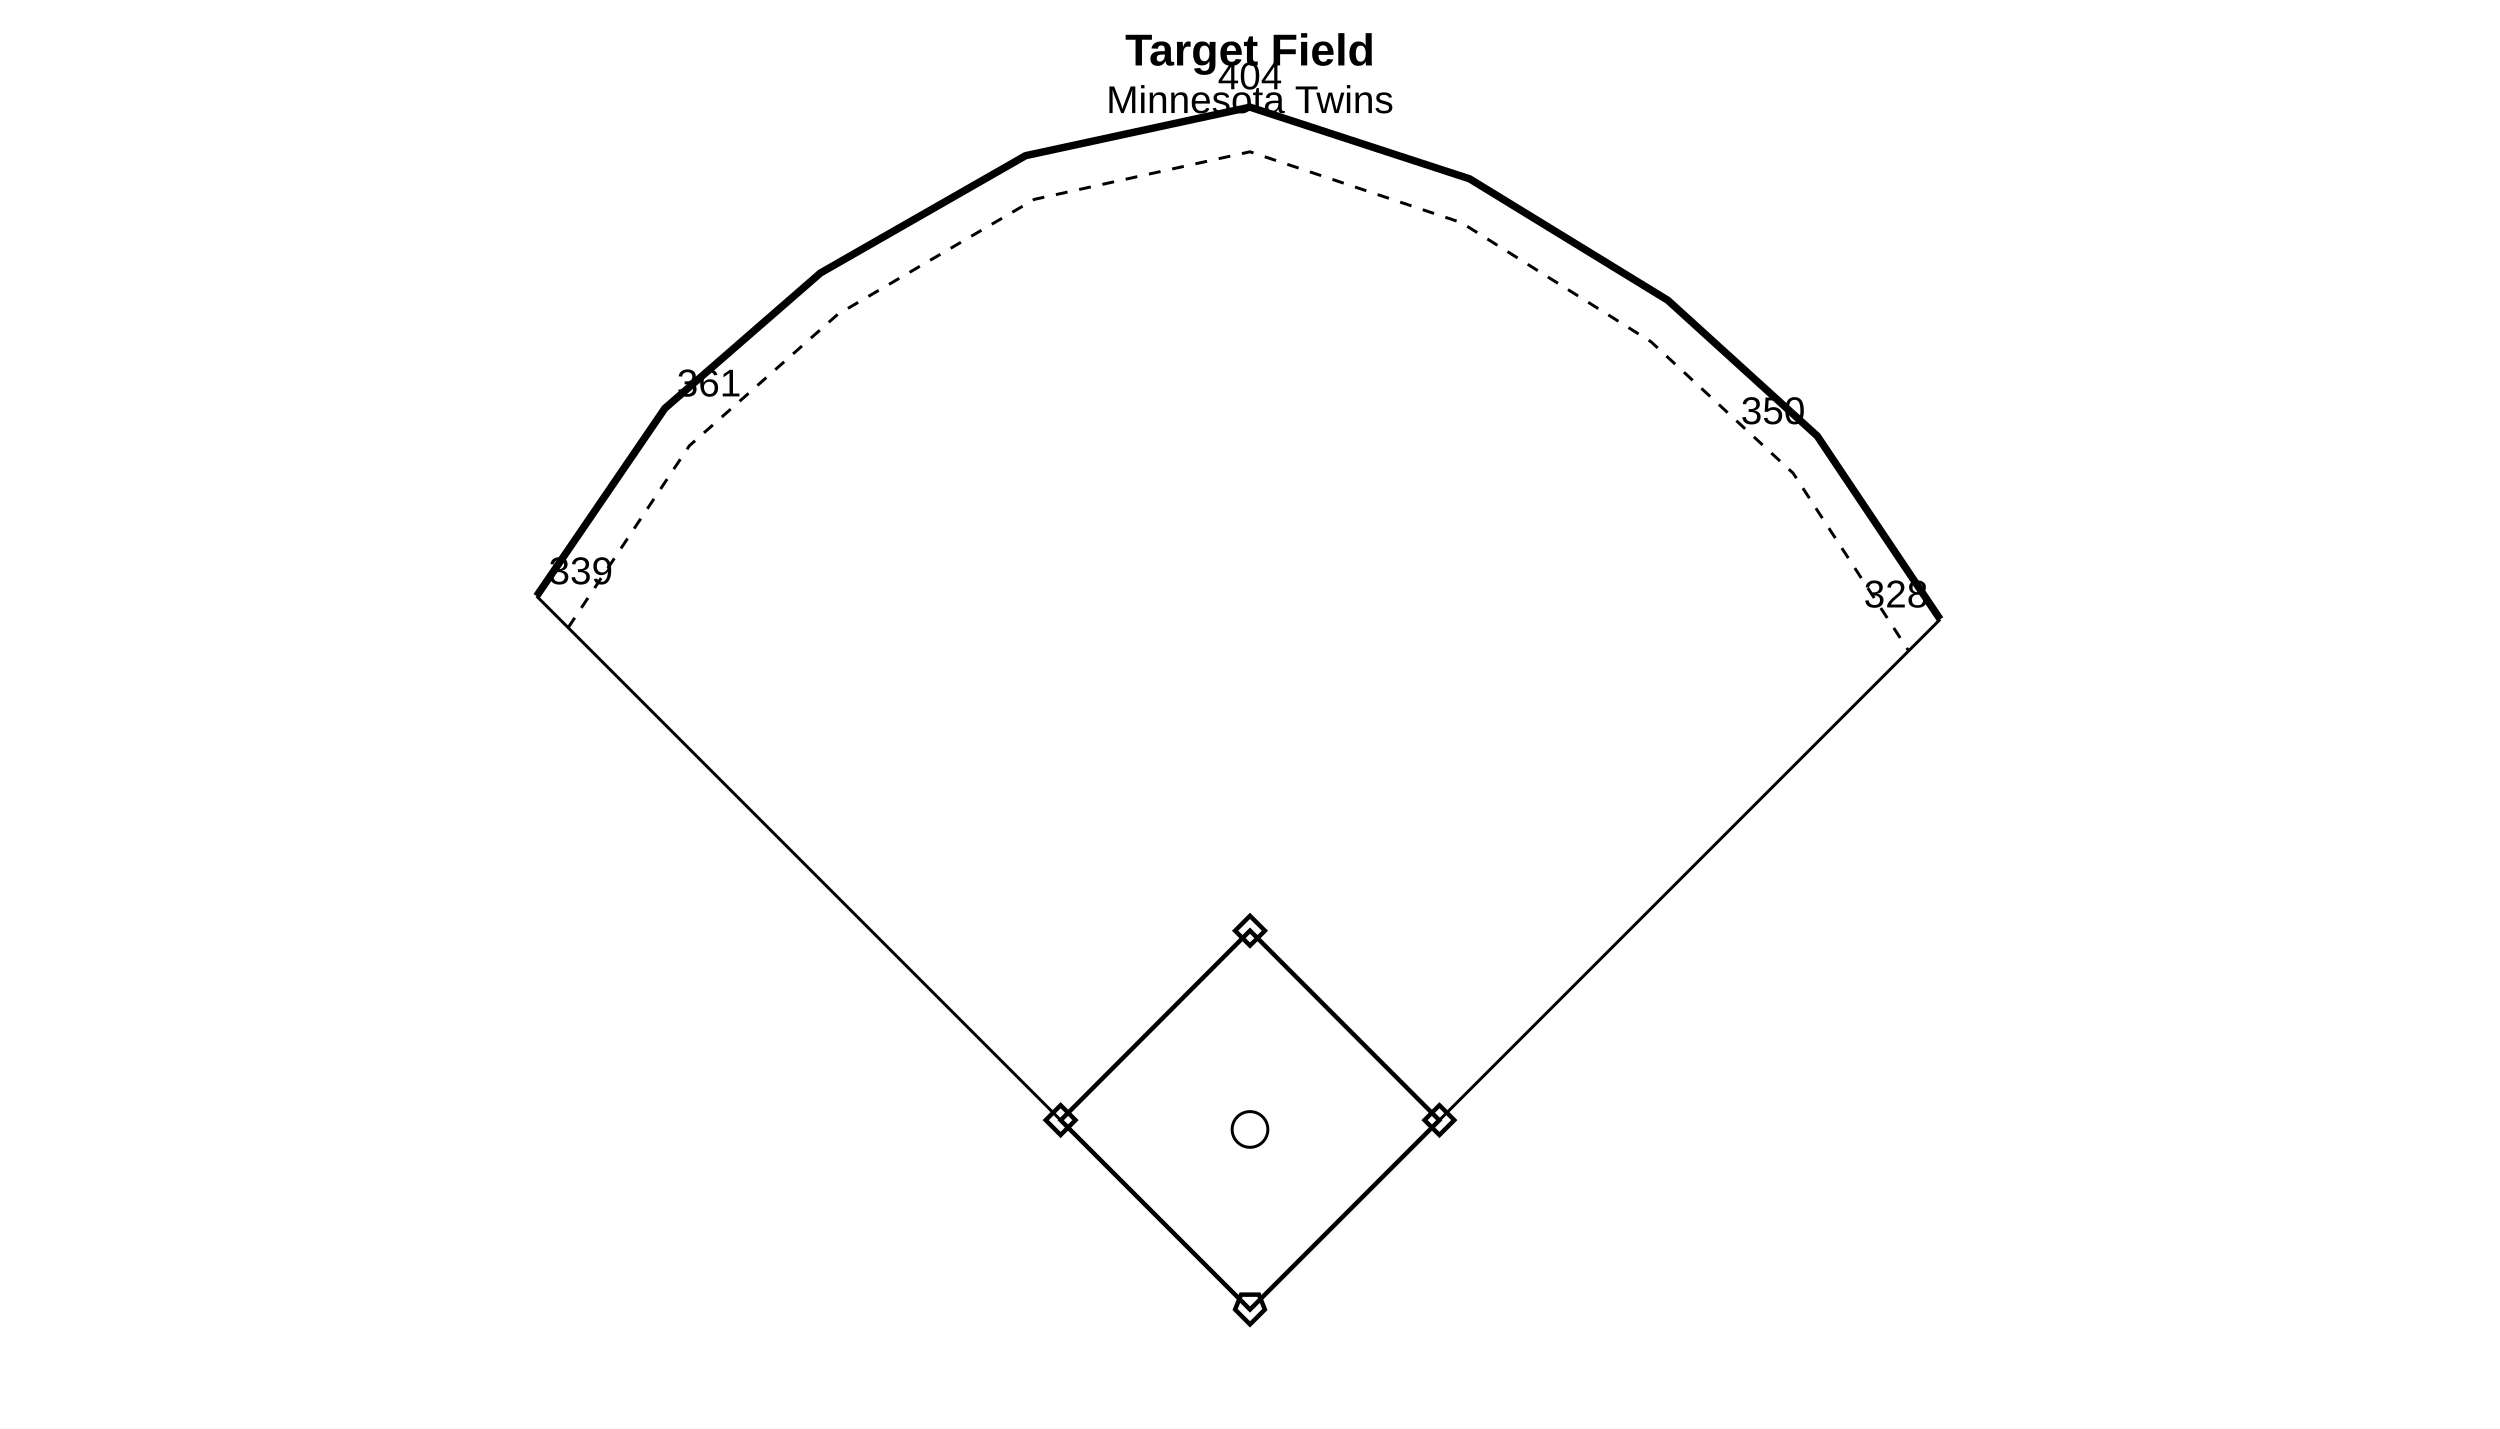
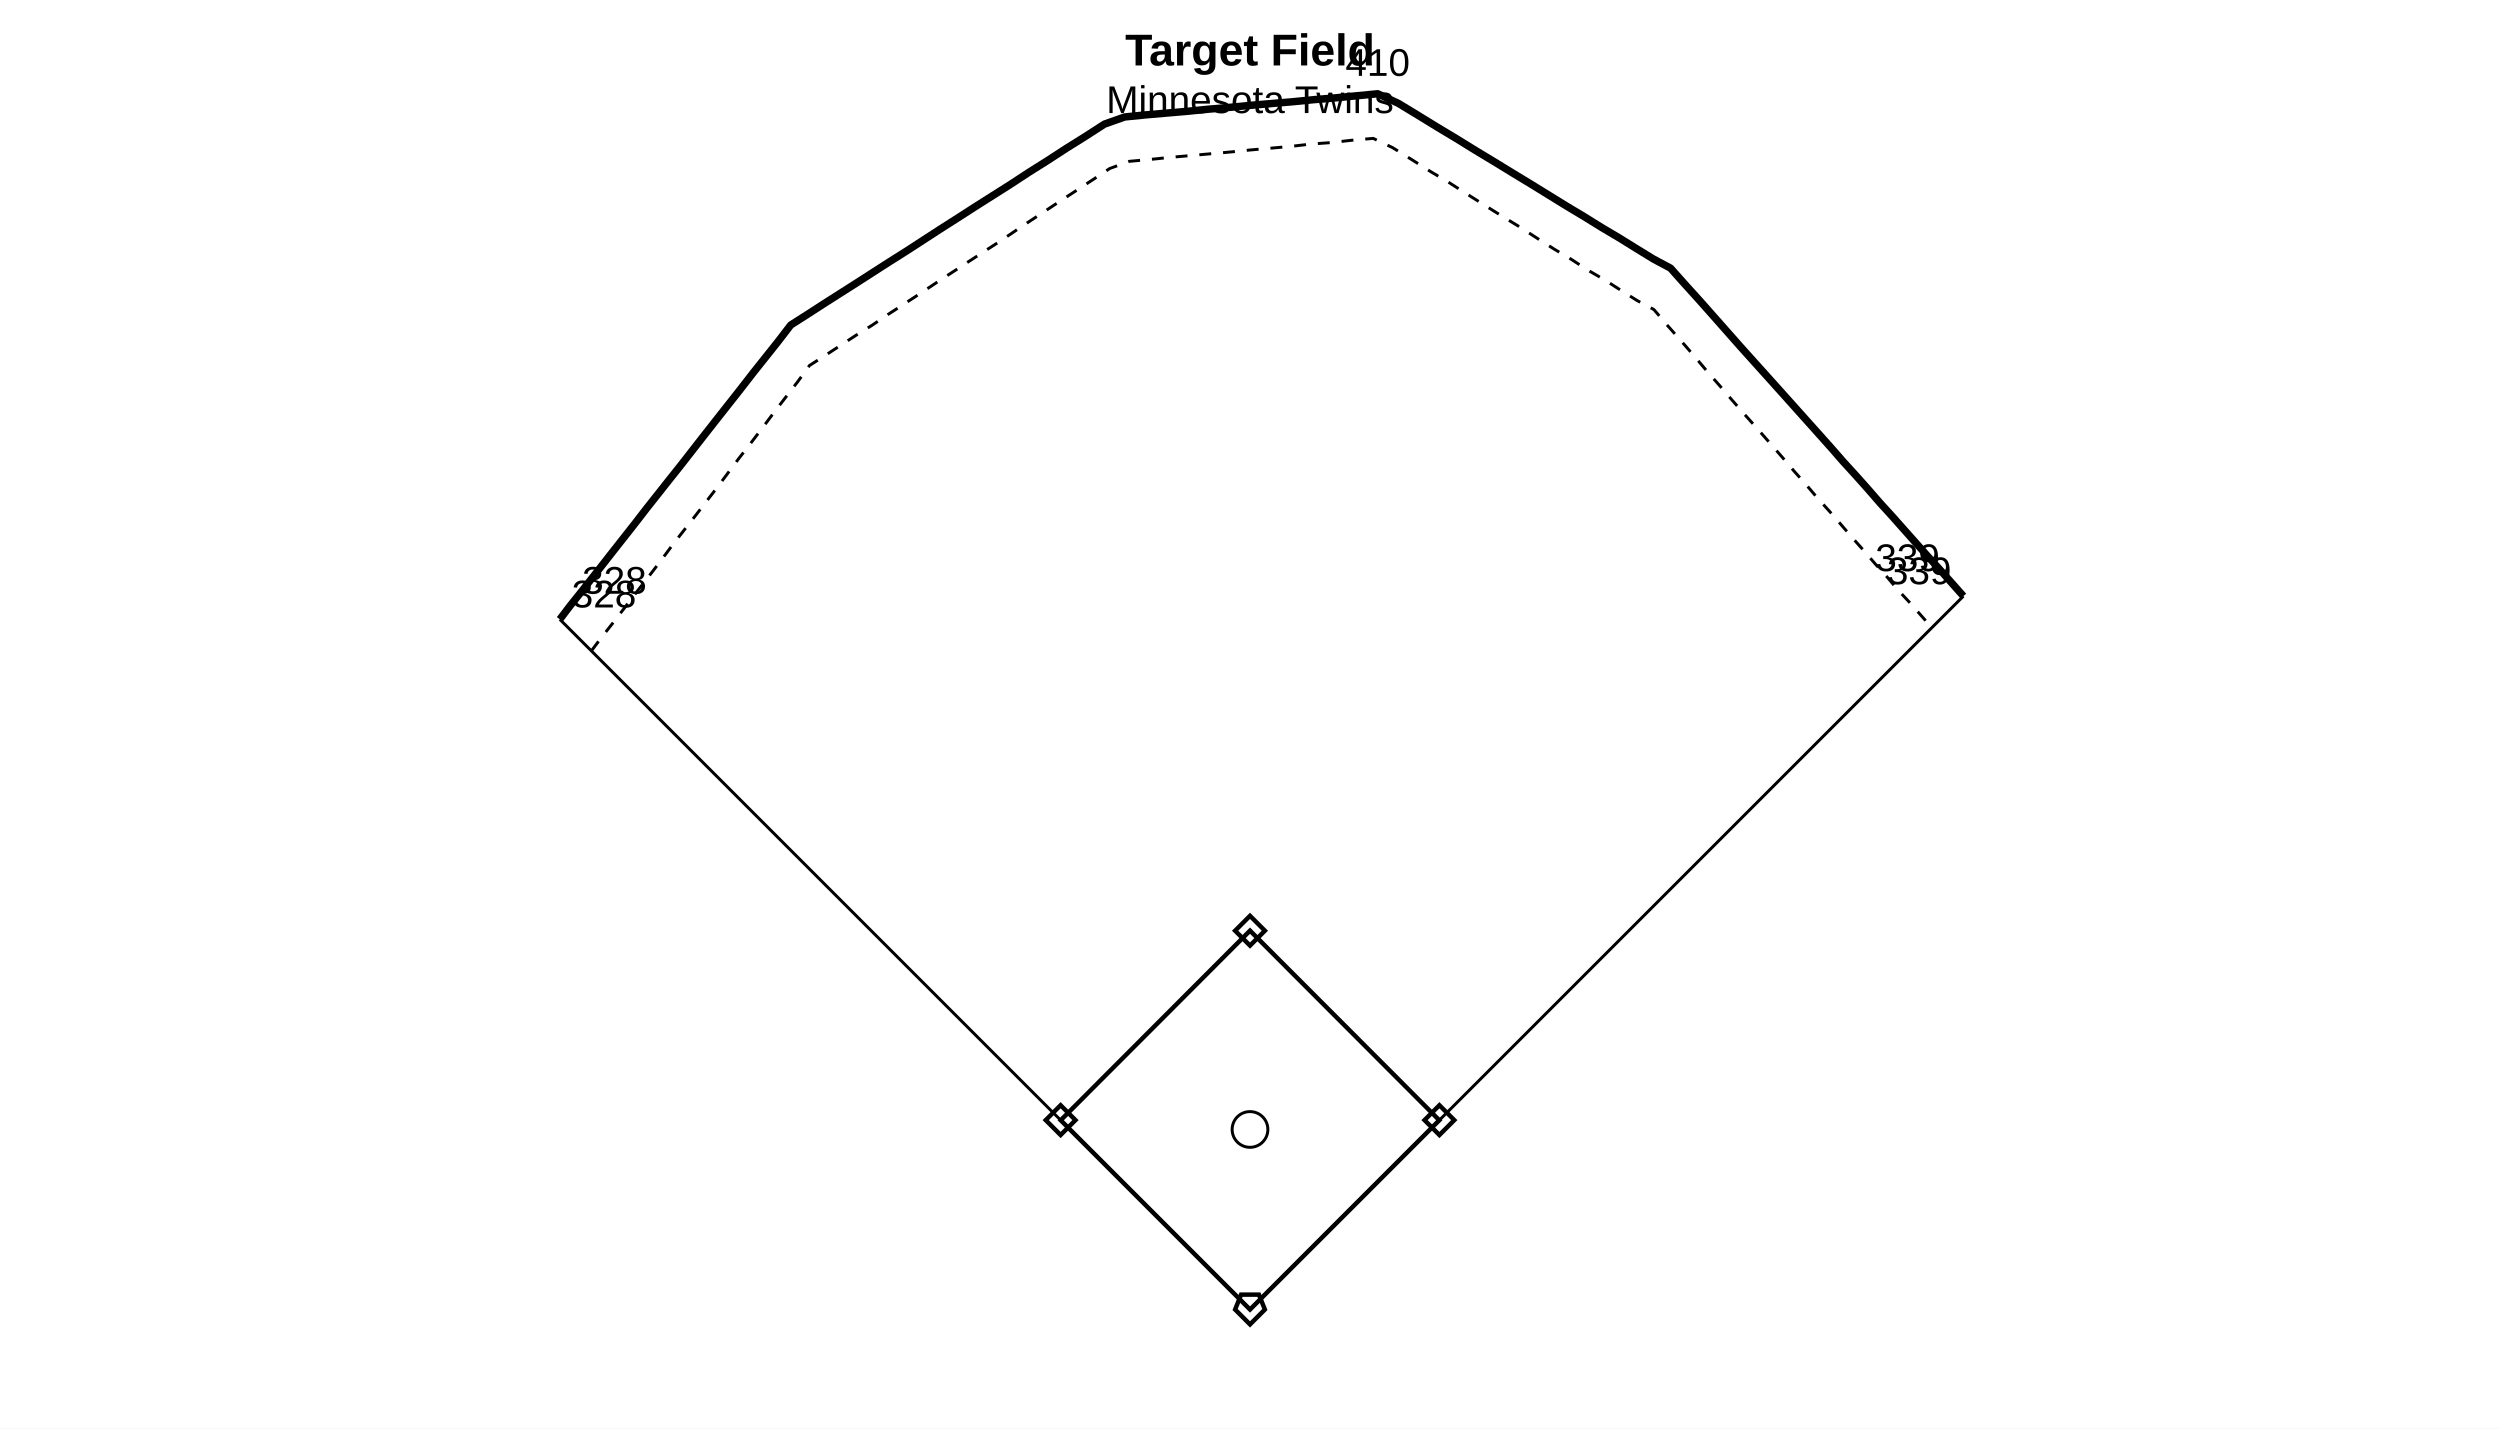
<svg xmlns="http://www.w3.org/2000/svg" width="840" height="480" viewBox="0 0 840 480">
  <rect x="0" y="0" width="840" height="480" fill="white" />
-   <line x1="420.0" y1="440.0" x2="180.3" y2="200.3" stroke="black" stroke-width="1" />
-   <line x1="420.0" y1="440.0" x2="651.9" y2="208.1" stroke="black" stroke-width="1" />
-   <polyline points="190.9,210.9 231.6,149.8 281.5,105.6 347.5,67.0 420.0,51.0 491.0,74.8 554.7,114.8 602.5,159.0 641.3,218.7" fill="none" stroke="black" stroke-width="1" stroke-dasharray="4 4" />
-   <polyline points="180.3,200.3 223.4,137.2 275.7,91.7 344.6,52.3 420.0,36.0 493.8,60.1 560.4,100.9 610.6,146.5 651.9,208.1" fill="none" stroke="black" stroke-width="2.5" stroke-linejoin="round" />
+   <line x1="420.0" y1="440.0" x2="188.1" y2="208.1" stroke="black" stroke-width="1" />
+   <line x1="420.0" y1="440.0" x2="659.7" y2="200.3" stroke="black" stroke-width="1" />
+   <polyline points="198.7,218.7 202.0,214.3 205.4,210.0 208.8,205.6 212.3,201.0 215.7,196.6 219.2,192.1 222.7,187.5 226.2,182.8 229.8,178.2 233.4,173.6 237.1,168.8 240.8,164.0 244.4,159.2 248.2,154.1 252.1,149.1 256.0,144.0 259.9,138.8 263.9,133.6 268.0,128.3 272.0,122.8 277.3,119.4 282.5,116.0 287.7,112.6 293.0,109.3 298.3,105.7 303.7,102.2 309.2,98.6 314.6,95.0 320.1,91.4 325.6,87.8 331.3,84.1 337.0,80.4 342.7,76.5 348.6,72.6 354.5,68.7 360.6,64.7 366.7,60.7 372.9,56.6 379.5,54.2 386.2,53.6 392.9,52.9 399.7,52.3 406.4,51.7 413.1,51.1 420.0,50.4 426.8,49.8 433.6,49.2 440.5,48.4 447.4,47.9 454.4,47.1 461.4,46.5 467.9,49.6 474.3,53.6 480.6,57.6 486.8,61.3 492.9,65.2 498.9,69.0 504.8,72.7 510.7,76.3 516.4,80.0 522.2,83.7 527.9,87.1 533.4,90.7 539.1,94.0 544.7,97.6 550.1,101.0 555.7,104.0 560.3,109.4 564.9,114.6 569.4,119.8 573.7,124.9 578.0,129.8 582.2,134.7 586.5,139.6 590.7,144.3 594.8,149.0 598.9,153.7 602.9,158.4 606.9,162.9 610.8,167.5 614.8,171.9 618.7,176.4 622.5,180.8 626.4,185.2 630.1,189.5 634.0,193.8 637.7,198.2 641.6,202.4 645.4,206.7 649.1,210.9" fill="none" stroke="black" stroke-width="1" stroke-dasharray="4 4" />
+   <polyline points="188.1,208.1 191.6,203.5 195.2,199.0 198.8,194.4 202.5,189.7 206.1,185.1 209.8,180.4 213.5,175.7 217.2,170.9 221.0,166.1 224.8,161.3 228.7,156.4 232.6,151.4 236.5,146.4 240.5,141.3 244.6,136.1 248.7,130.9 252.8,125.6 257.1,120.2 261.4,114.8 265.7,109.2 271.2,105.7 276.6,102.2 282.1,98.7 287.6,95.2 293.2,91.6 298.8,88.0 304.5,84.4 310.2,80.7 315.9,77.0 321.7,73.3 327.6,69.5 333.6,65.7 339.6,61.9 345.7,57.9 351.9,54.0 358.2,49.9 364.6,45.9 371.1,41.7 377.9,39.3 384.9,38.6 391.9,38.0 398.9,37.4 405.9,36.7 412.9,36.1 420.0,35.4 427.1,34.8 434.2,34.2 441.3,33.5 448.5,32.9 455.7,32.2 462.9,31.5 469.8,34.7 476.4,38.7 482.9,42.7 489.4,46.6 495.7,50.5 502.0,54.3 508.2,58.1 514.3,61.8 520.3,65.5 526.3,69.2 532.3,72.8 538.1,76.4 544.0,79.9 549.8,83.5 555.5,87.0 561.3,90.1 566.2,95.6 571.0,100.9 575.7,106.2 580.3,111.4 584.8,116.5 589.3,121.5 593.8,126.5 598.2,131.4 602.5,136.2 606.8,141.0 611.1,145.8 615.3,150.5 619.4,155.2 623.6,159.8 627.7,164.4 631.7,169.0 635.8,173.5 639.8,178.0 643.8,182.5 647.8,187.0 651.8,191.4 655.8,195.9 659.7,200.3" fill="none" stroke="black" stroke-width="2.5" stroke-linejoin="round" />
  <polyline points="352.8,507.2 354.5,508.8 356.2,510.4 357.9,511.9 359.7,513.4 361.6,514.9 363.4,516.3 365.3,517.7 367.2,519.0 369.2,520.3 371.2,521.5 373.2,522.7 375.2,523.8 377.3,524.9 379.4,525.9 381.5,526.8 383.6,527.8 385.8,528.6 388.0,529.4 390.2,530.2 392.4,530.9 394.7,531.6 396.9,532.2 399.2,532.7 401.5,533.2 403.8,533.6 406.1,534.0 408.4,534.3 410.7,534.5 413.0,534.7 415.3,534.9 417.7,535.0 420.0,535.0 422.3,535.0 424.7,534.9 427.0,534.7 429.3,534.5 431.6,534.3 433.9,534.0 436.2,533.6 438.5,533.2 440.8,532.7 443.1,532.2 445.3,531.6 447.6,530.9 449.8,530.2 452.0,529.4 454.2,528.6 456.4,527.8 458.5,526.8 460.6,525.9 462.7,524.9 464.8,523.8 466.8,522.7 468.8,521.5 470.8,520.3 472.8,519.0 474.7,517.7 476.6,516.3 478.4,514.9 480.3,513.4 482.1,511.9 483.8,510.4 485.5,508.8 487.2,507.2" fill="none" stroke="black" stroke-width="1" />
  <polygon points="483.6,376.4 420.0,312.7 356.4,376.4 420.0,440.0" fill="none" stroke="black" stroke-width="1.5" />
  <polygon points="483.64,371.36 488.64,376.36 483.64,381.36 478.64,376.36" fill="none" stroke="black" stroke-width="1.5" />
  <polygon points="420,307.72 425,312.72 420,317.72 415,312.72" fill="none" stroke="black" stroke-width="1.5" />
  <polygon points="356.36,371.36 361.36,376.36 356.36,381.36 351.36,376.36" fill="none" stroke="black" stroke-width="1.5" />
  <polygon points="420,445 415,440 417,435 423,435 425,440" fill="none" stroke="black" stroke-width="1.5" />
  <circle cx="420.0" cy="379.5" r="6" fill="none" stroke="black" stroke-width="1" />
-   <text x="184.3" y="196.3" font-family="Arial,Helvetica,sans-serif" font-size="13" text-anchor="start" fill="black">339</text>
-   <text x="227.4" y="133.2" font-family="Arial,Helvetica,sans-serif" font-size="13" text-anchor="start" fill="black">361</text>
-   <text x="420.0" y="30.0" font-family="Arial,Helvetica,sans-serif" font-size="13" text-anchor="middle" fill="black">404</text>
-   <text x="606.6" y="142.5" font-family="Arial,Helvetica,sans-serif" font-size="13" text-anchor="end" fill="black">350</text>
-   <text x="647.9" y="204.1" font-family="Arial,Helvetica,sans-serif" font-size="13" text-anchor="end" fill="black">328</text>
+   <text x="192.1" y="204.1" font-family="Arial,Helvetica,sans-serif" font-size="13" text-anchor="start" fill="black">328</text>
+   <text x="195.6" y="199.5" font-family="Arial,Helvetica,sans-serif" font-size="13" text-anchor="start" fill="black">328</text>
+   <text x="462.9" y="25.5" font-family="Arial,Helvetica,sans-serif" font-size="13" text-anchor="middle" fill="black">410</text>
+   <text x="651.8" y="191.9" font-family="Arial,Helvetica,sans-serif" font-size="13" text-anchor="end" fill="black">339</text>
+   <text x="655.7" y="196.3" font-family="Arial,Helvetica,sans-serif" font-size="13" text-anchor="end" fill="black">339</text>
  <text x="420.0" y="22" font-family="Arial,Helvetica,sans-serif" font-size="15" font-weight="bold" text-anchor="middle" fill="black">Target Field</text>
  <text x="420.0" y="38" font-family="Arial,Helvetica,sans-serif" font-size="13" text-anchor="middle" fill="black">Minnesota Twins</text>
</svg>
